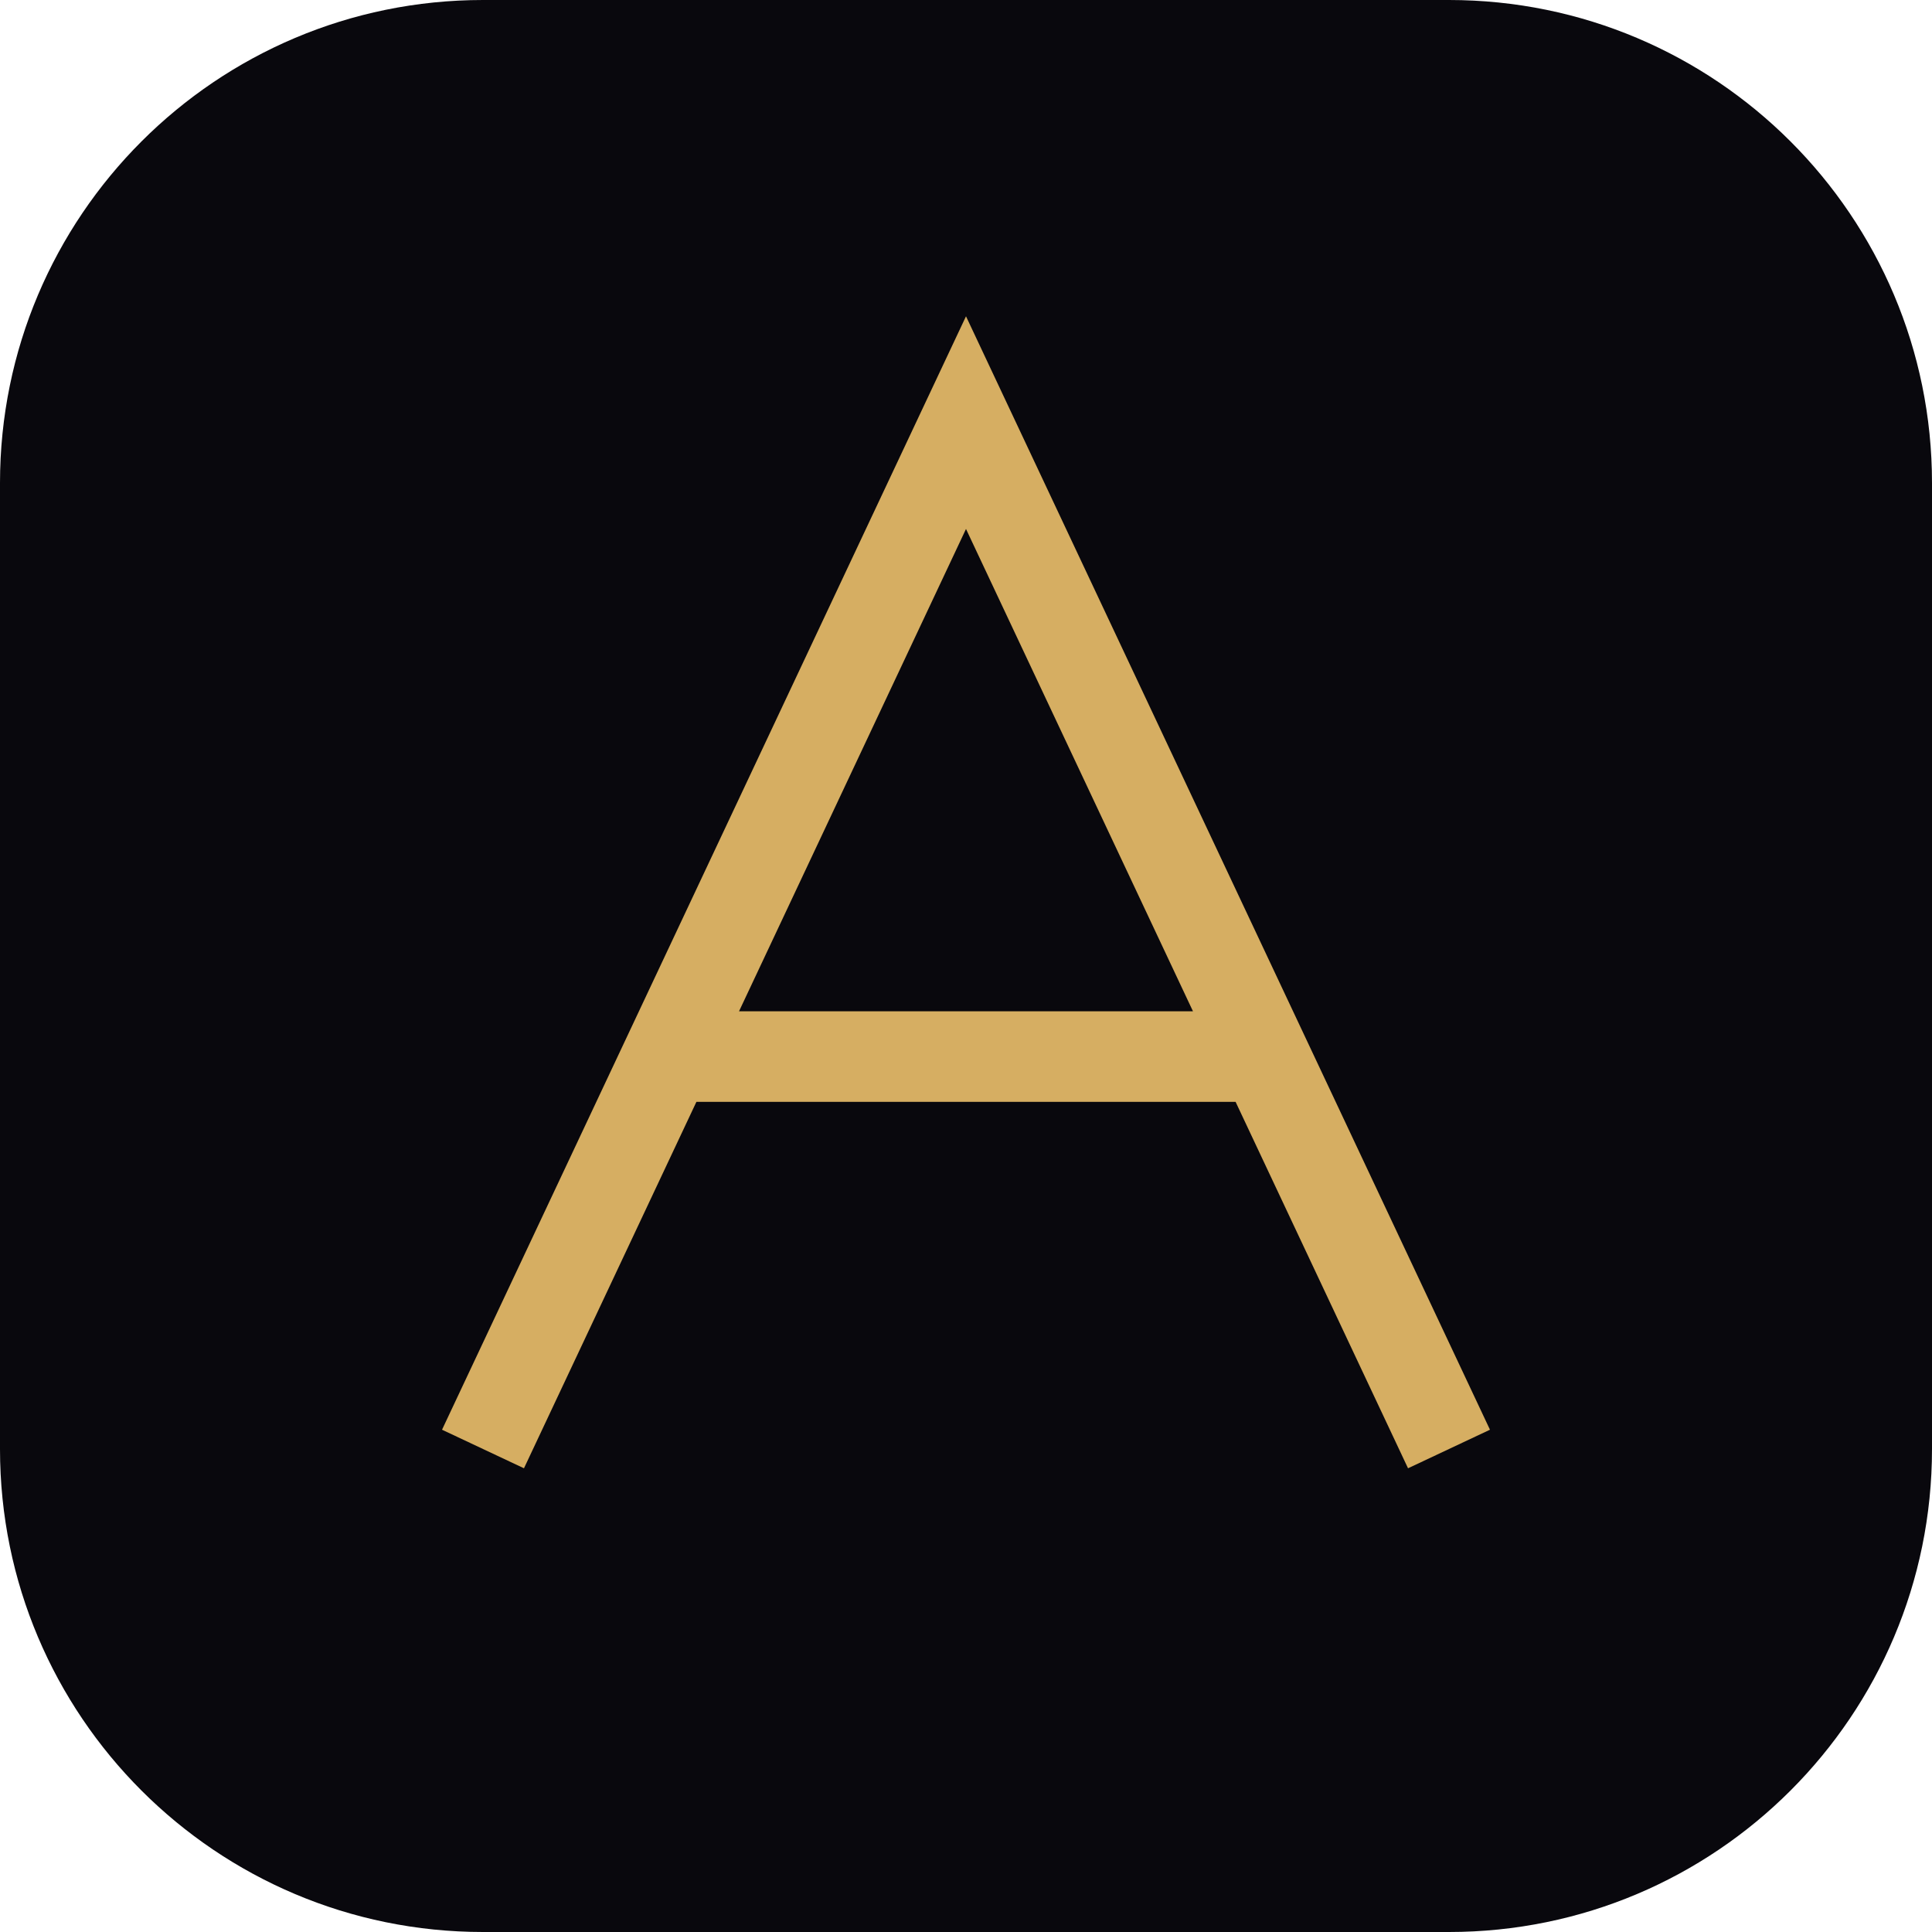
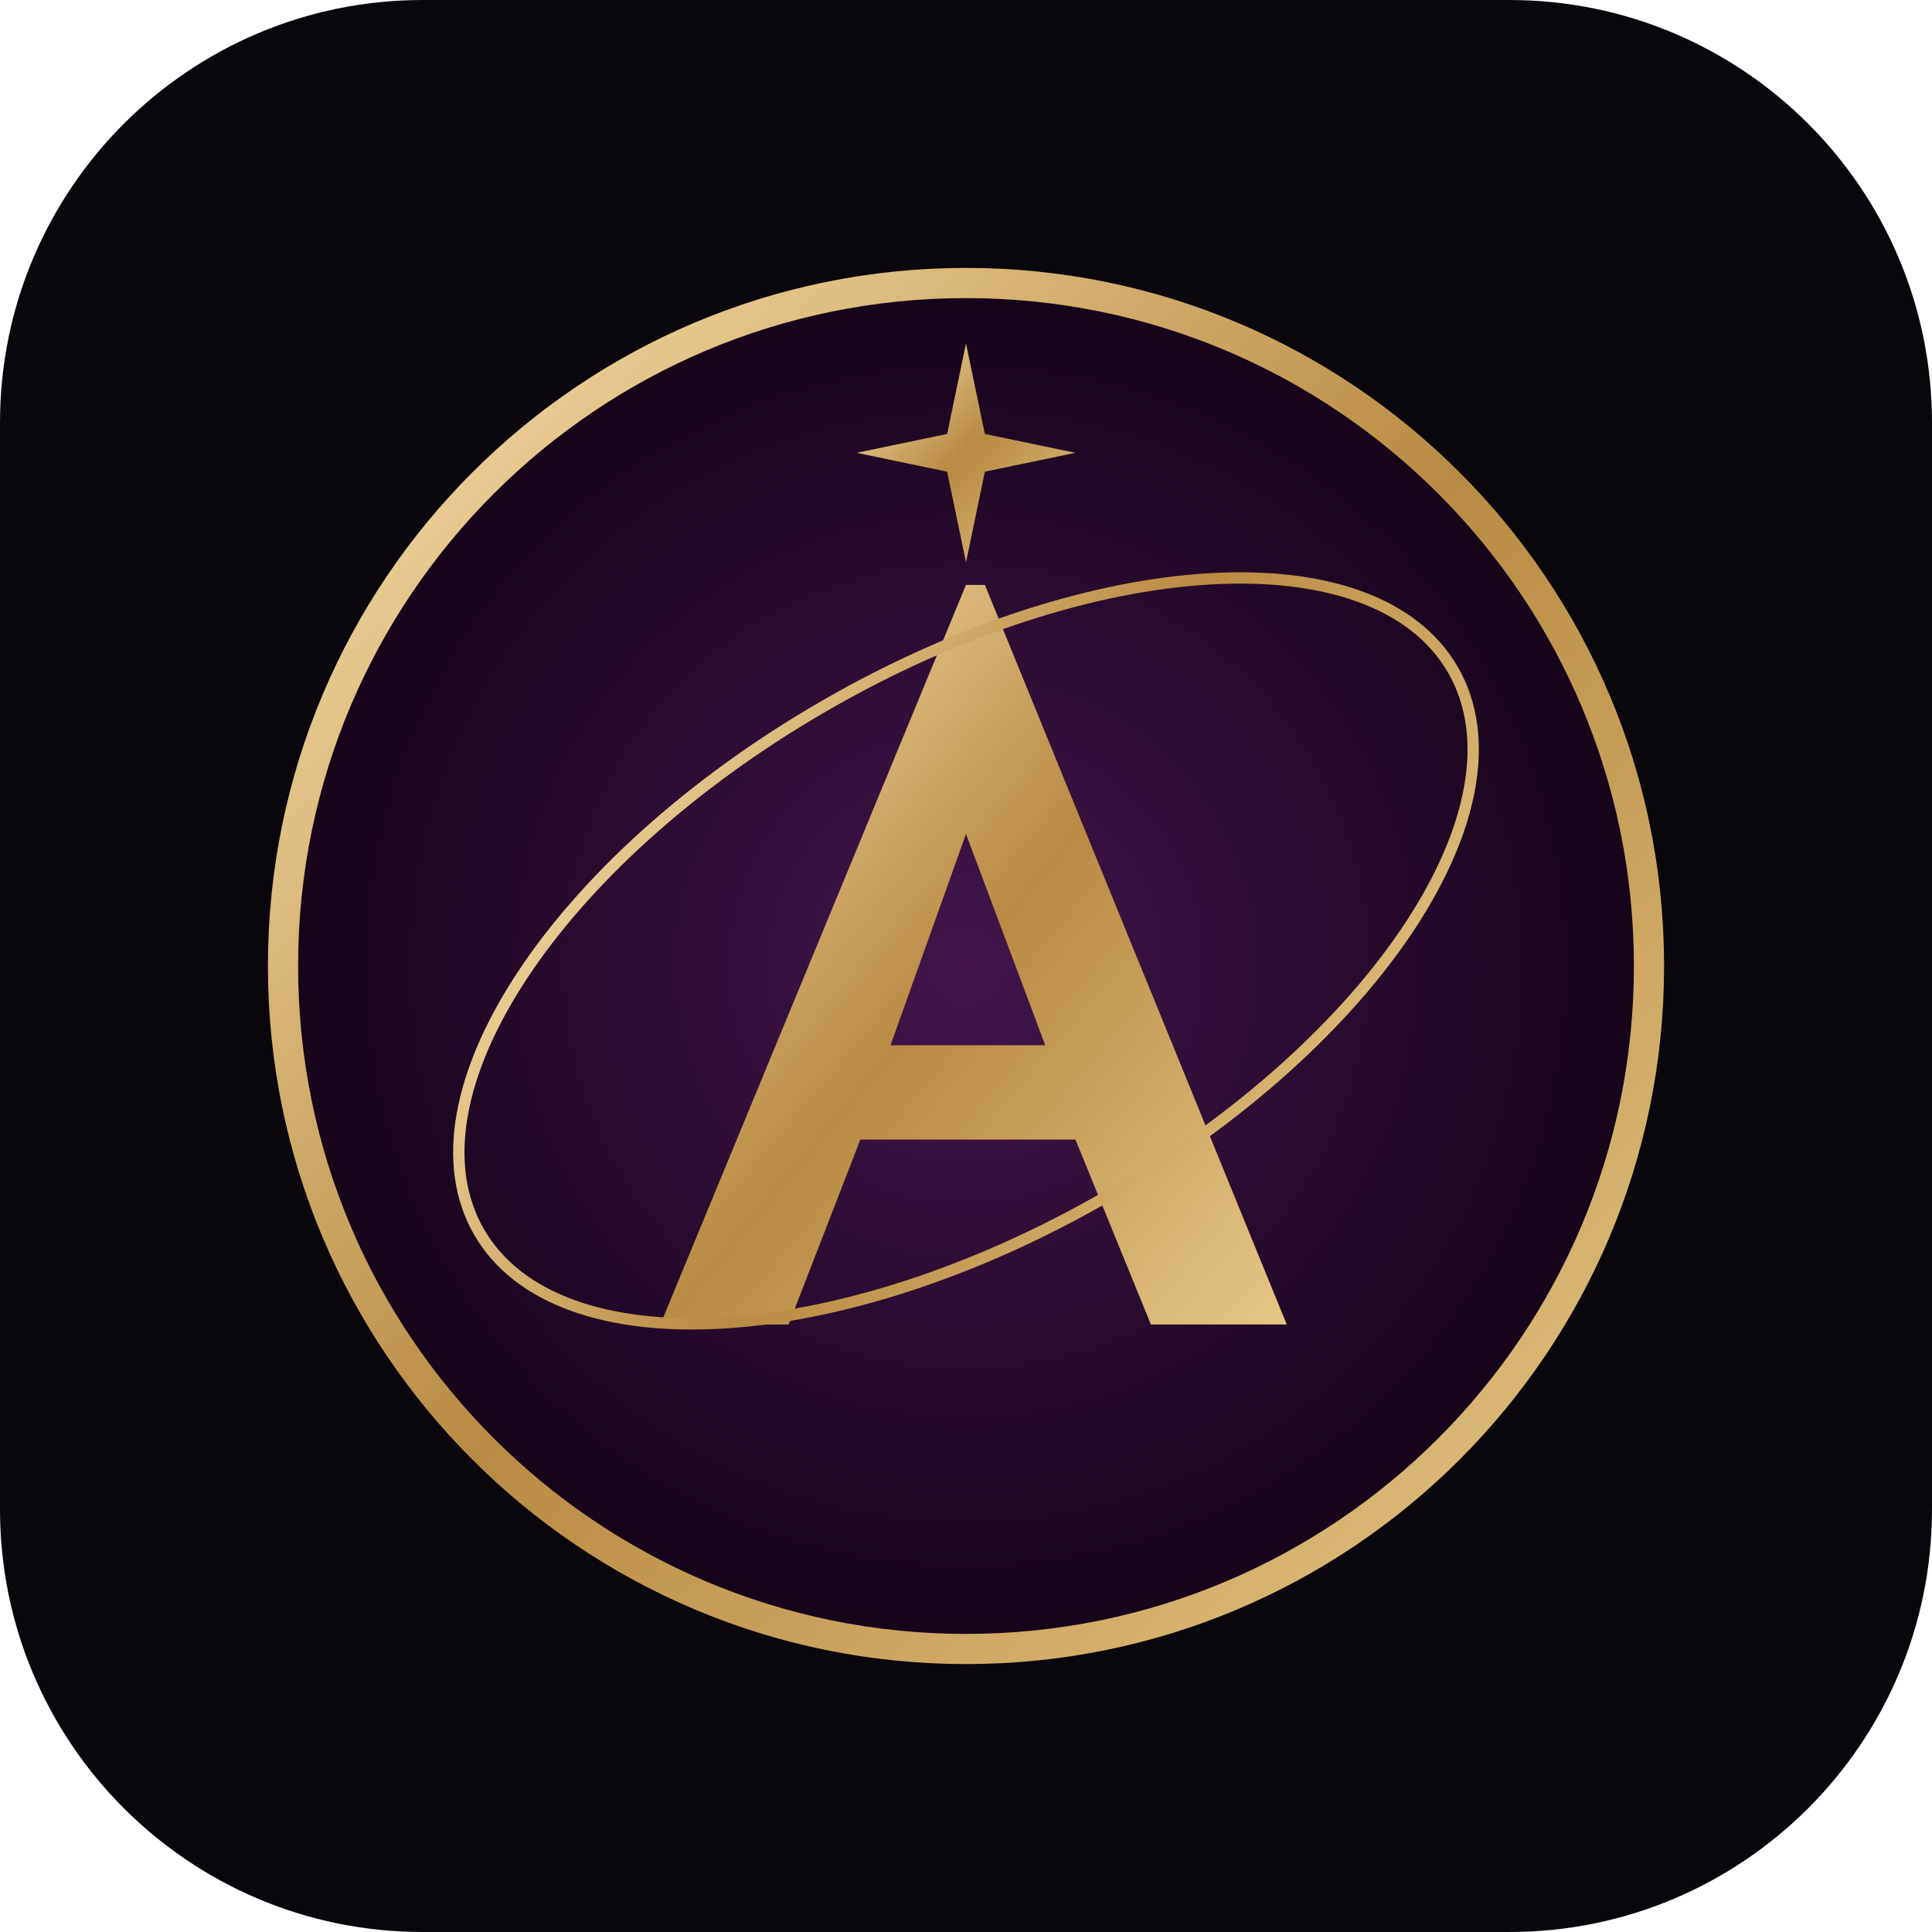
- <svg xmlns="http://www.w3.org/2000/svg" viewBox="0 0 64 64">
-   <rect width="64" height="64" rx="16" fill="#09080D" />
-   <path d="M16 48 32 14 48 48M23 35h18" fill="none" stroke="#D6AE62" stroke-width="3" />
+ <svg xmlns="http://www.w3.org/2000/svg" viewBox="0 0 512 512">
+   <defs>
+     <radialGradient id="enamel">
+       <stop stop-color="#42164C" />
+       <stop offset="1" stop-color="#150319" />
+     </radialGradient>
+     <linearGradient id="gold" x2="1" y2="1">
+       <stop stop-color="#F9E4AF" />
+       <stop offset=".5" stop-color="#B98A43" />
+       <stop offset="1" stop-color="#E5C786" />
+     </linearGradient>
+   </defs>
+   <rect width="512" height="512" rx="112" fill="#09070B" />
+   <circle cx="256" cy="256" r="181" fill="url(#enamel)" stroke="url(#gold)" stroke-width="8" />
+   <path d="m256 155-81 196h34l19-49h57l20 49h36l-80-196Zm0 66 21 56h-41Z" fill="url(#gold)" />
+   <path d="m256 91 5 24 24 5-24 5-5 24-5-24-24-5 24-5Z" fill="url(#gold)" />
+   <ellipse cx="256" cy="252" rx="149" ry="75" transform="rotate(-30 256 252)" fill="none" stroke="url(#gold)" stroke-width="3" />
</svg>
